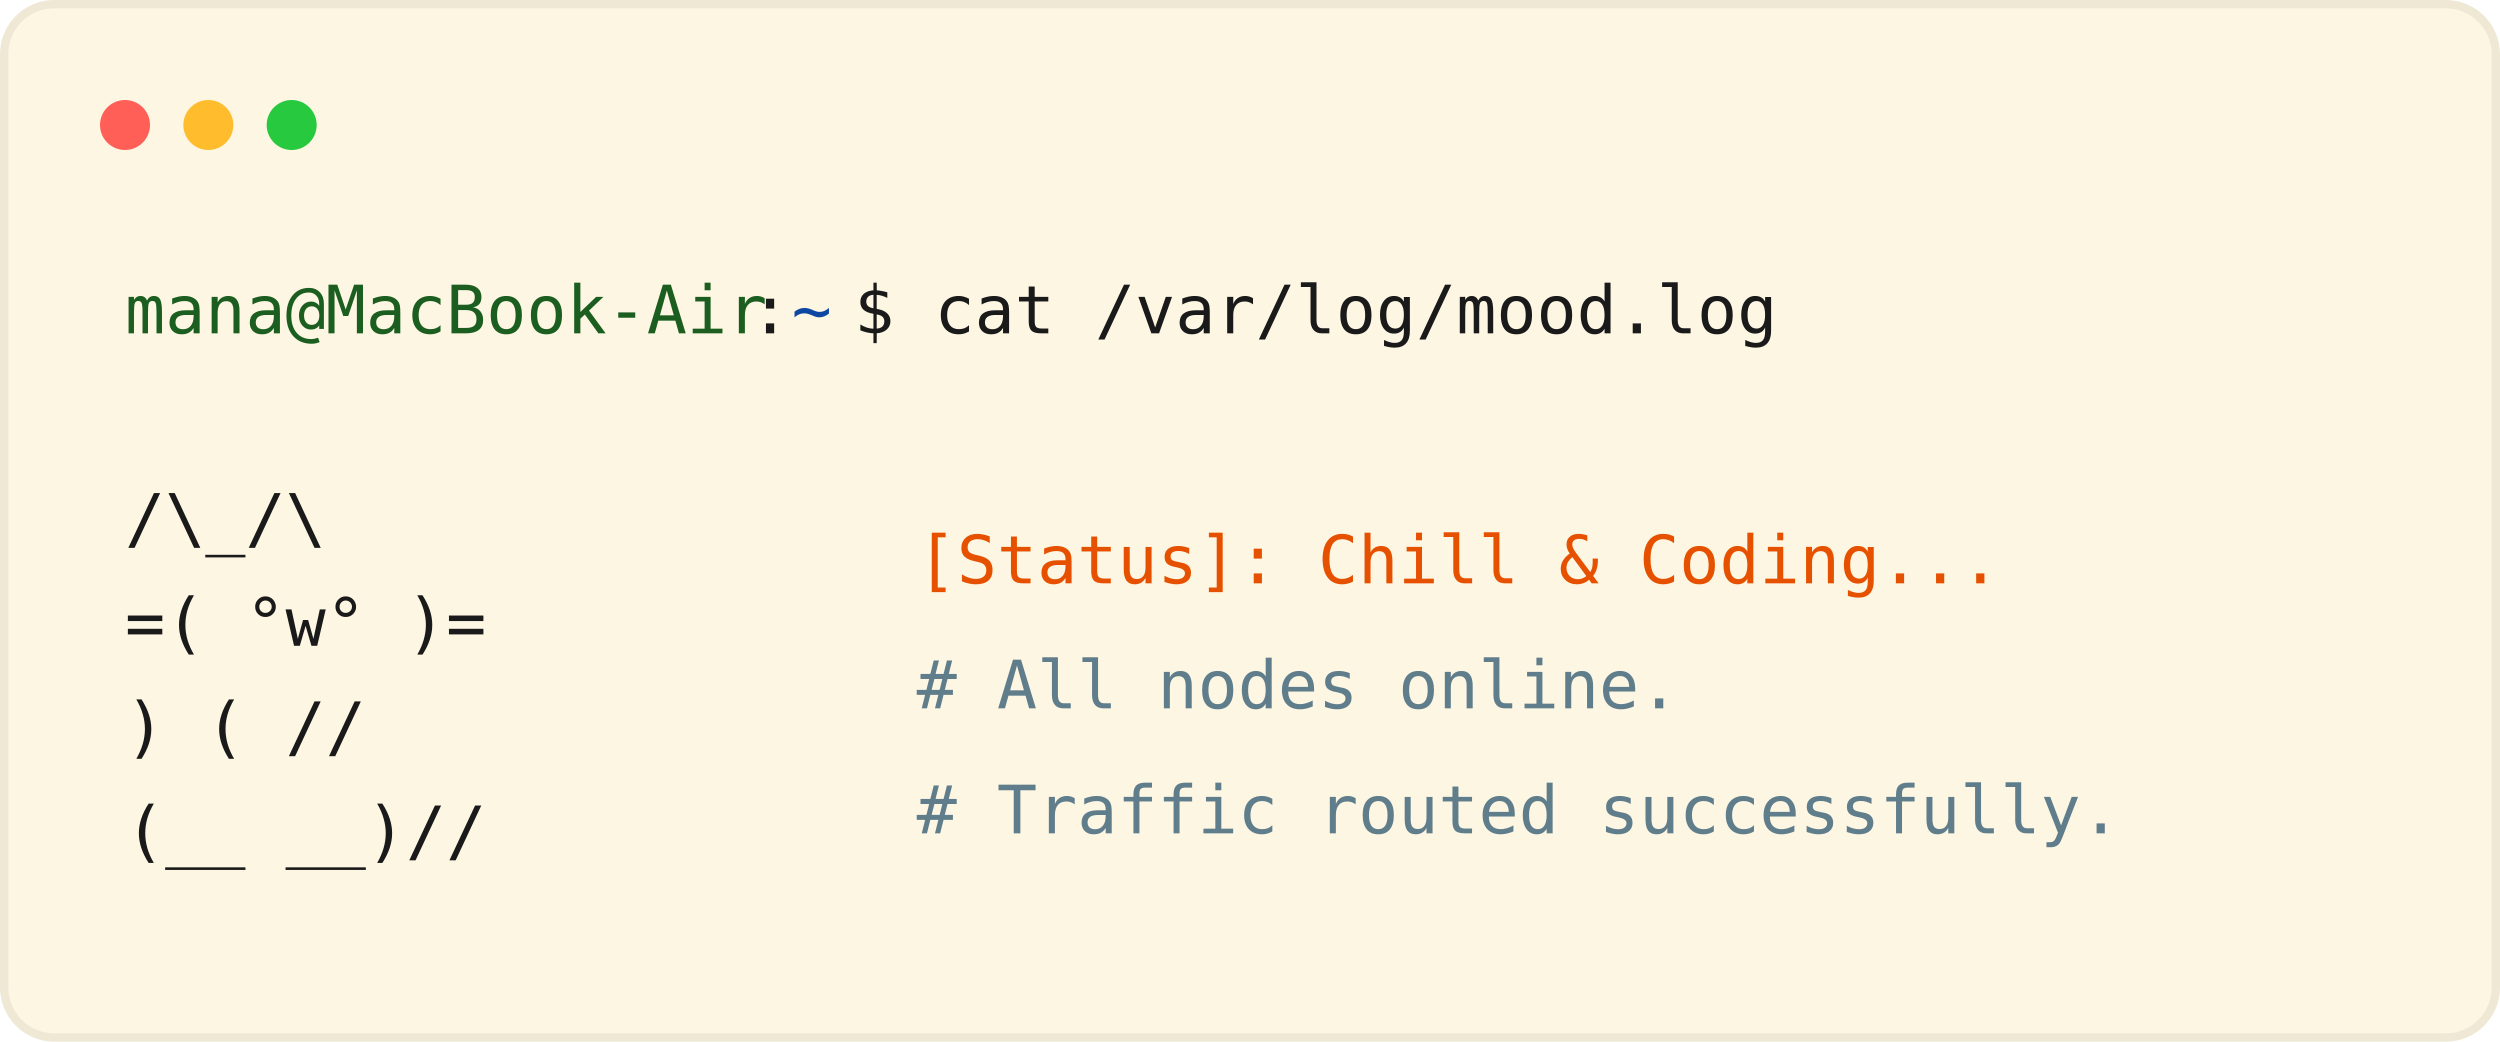
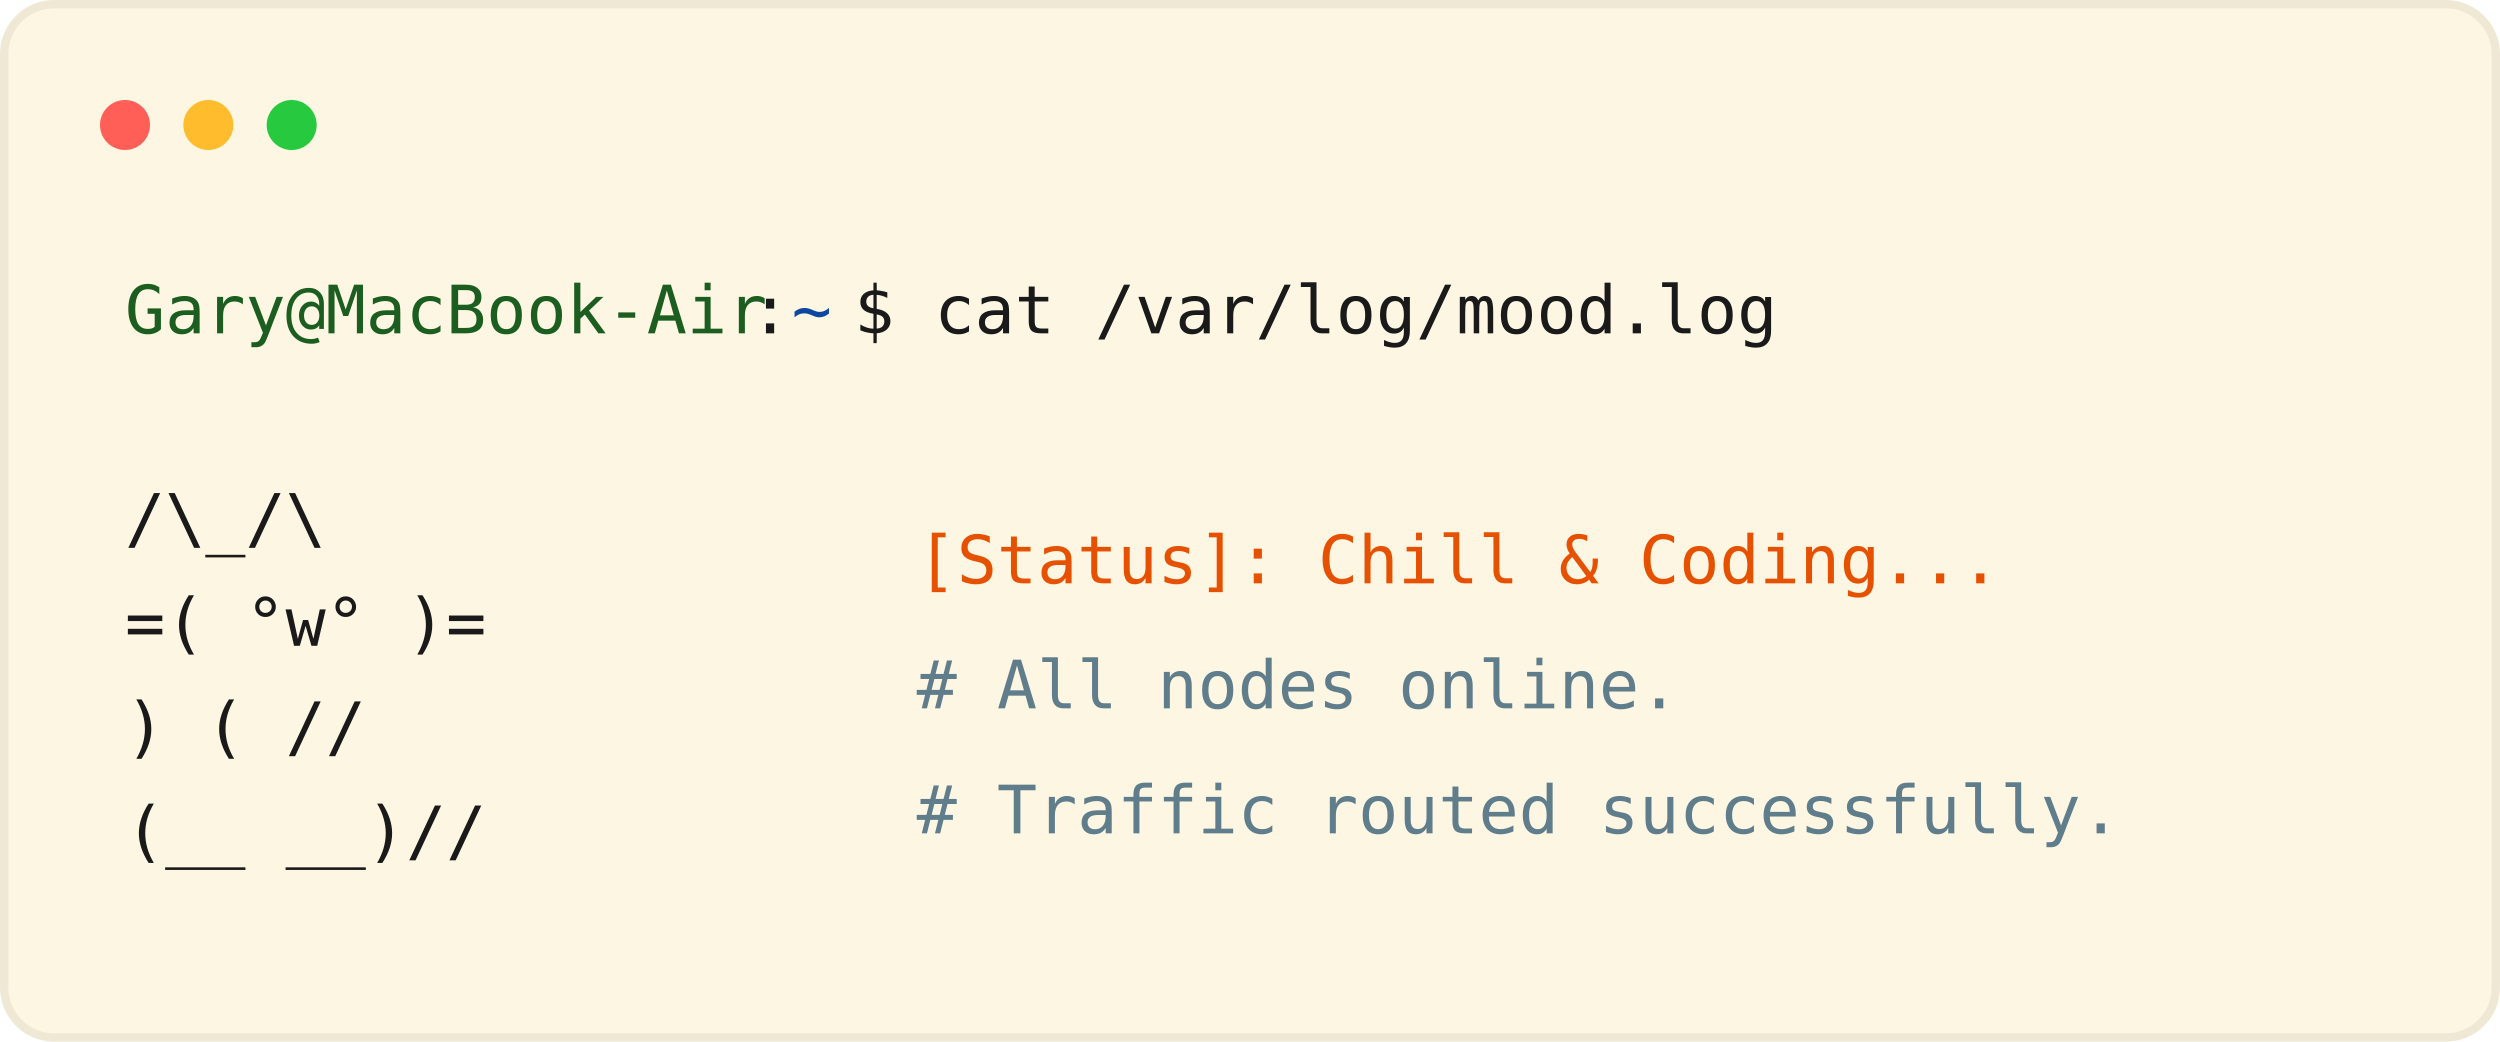
<svg xmlns="http://www.w3.org/2000/svg" viewBox="0 0 600 250" width="100%" height="100%">
  <rect x="1" y="1" width="598" height="248" rx="12" fill="#fdf6e3" stroke="#eee8d5" stroke-width="2" />
  <circle cx="30" cy="30" r="6" fill="#ff5f56" />
  <circle cx="50" cy="30" r="6" fill="#ffbd2e" />
  <circle cx="70" cy="30" r="6" fill="#27c93f" />
  <g font-family="'JetBrains Mono', 'Fira Code', Menlo, monospace" font-size="16">
-     <text x="30" y="80" fill="#1b5e20">mana@MacBook-Air</text>
+     <text x="30" y="80" fill="#1b5e20">Gary@MacBook-Air</text>
    <text x="180" y="80" fill="#1a1a1a">:</text>
    <text x="190" y="80" fill="#0d47a1">~</text>
    <text x="205" y="80" fill="#1a1a1a">$ cat /var/log/mood.log</text>
    <text x="30" y="130" fill="#1a1a1a">   /\_/\   </text>
    <text x="30" y="155" fill="#1a1a1a"> =( °w° )=  </text>
    <text x="30" y="180" fill="#1a1a1a">   )   (  //</text>
    <text x="30" y="205" fill="#1a1a1a">  (__ __)// </text>
    <text x="220" y="140" fill="#e65100">[Status]: Chill &amp; Coding...</text>
    <text x="220" y="170" fill="#607d8b"># All nodes online.</text>
    <text x="220" y="200" fill="#607d8b"># Traffic routed successfully.</text>
  </g>
</svg>
